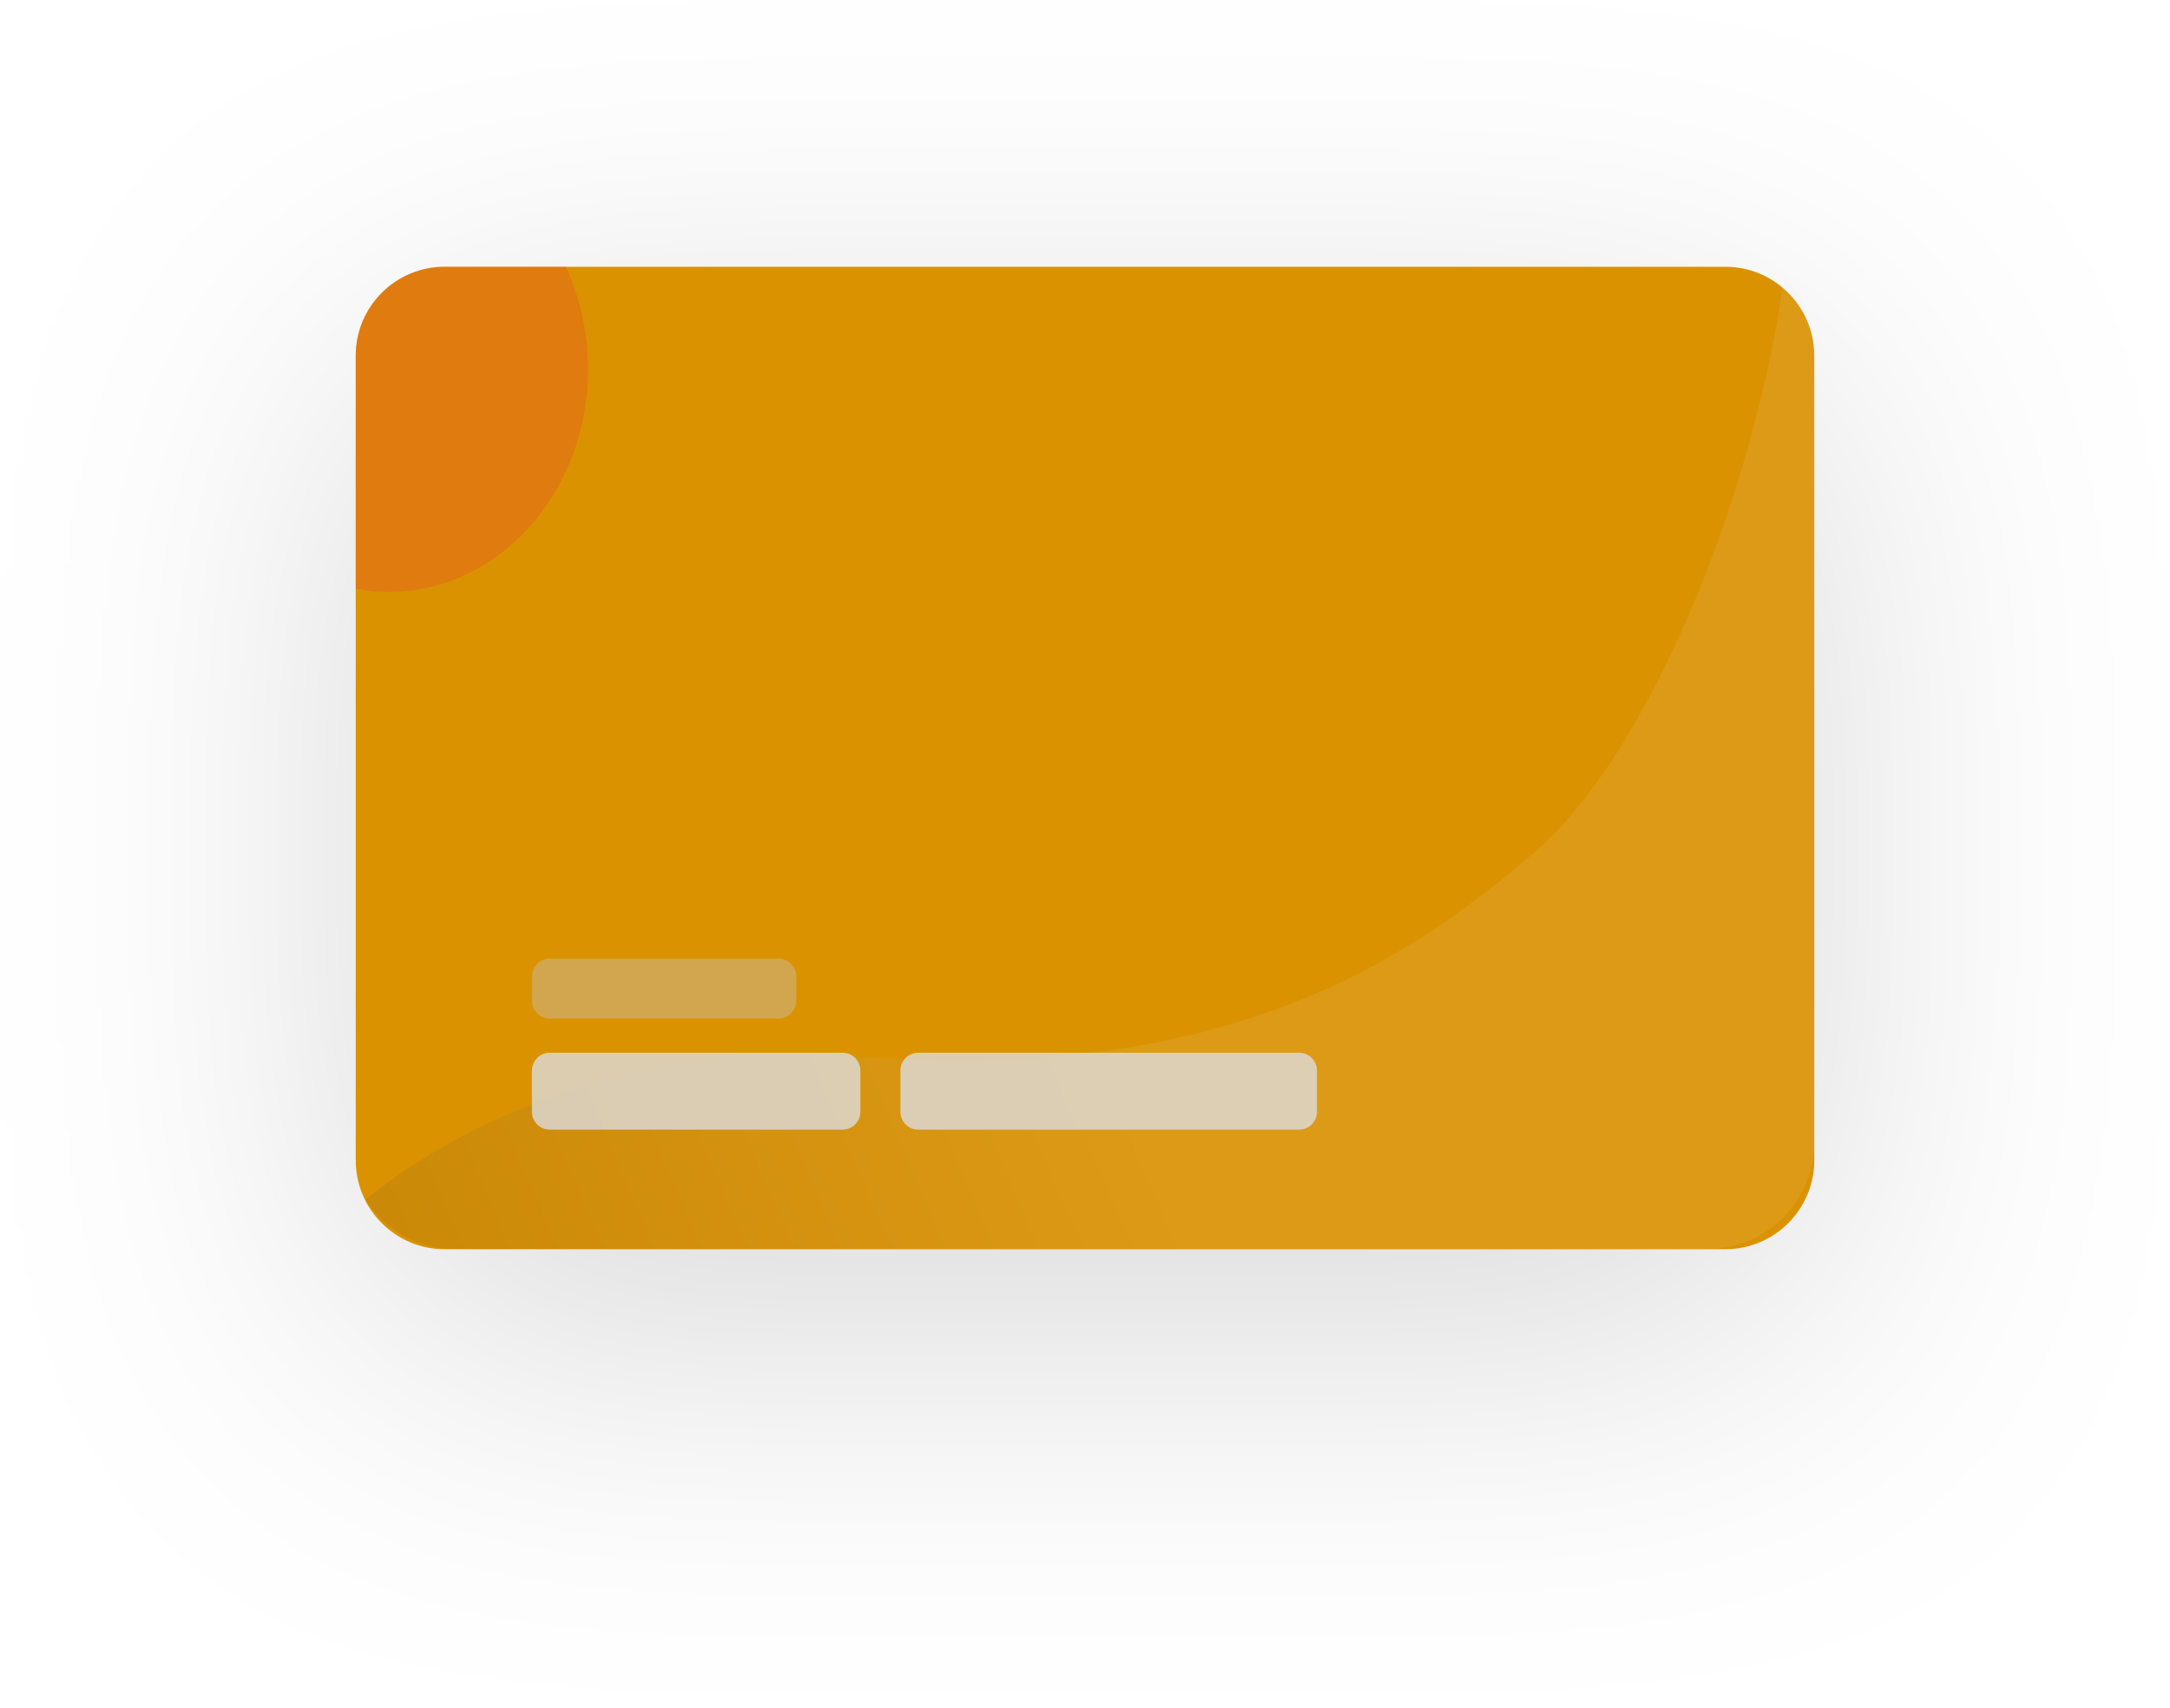
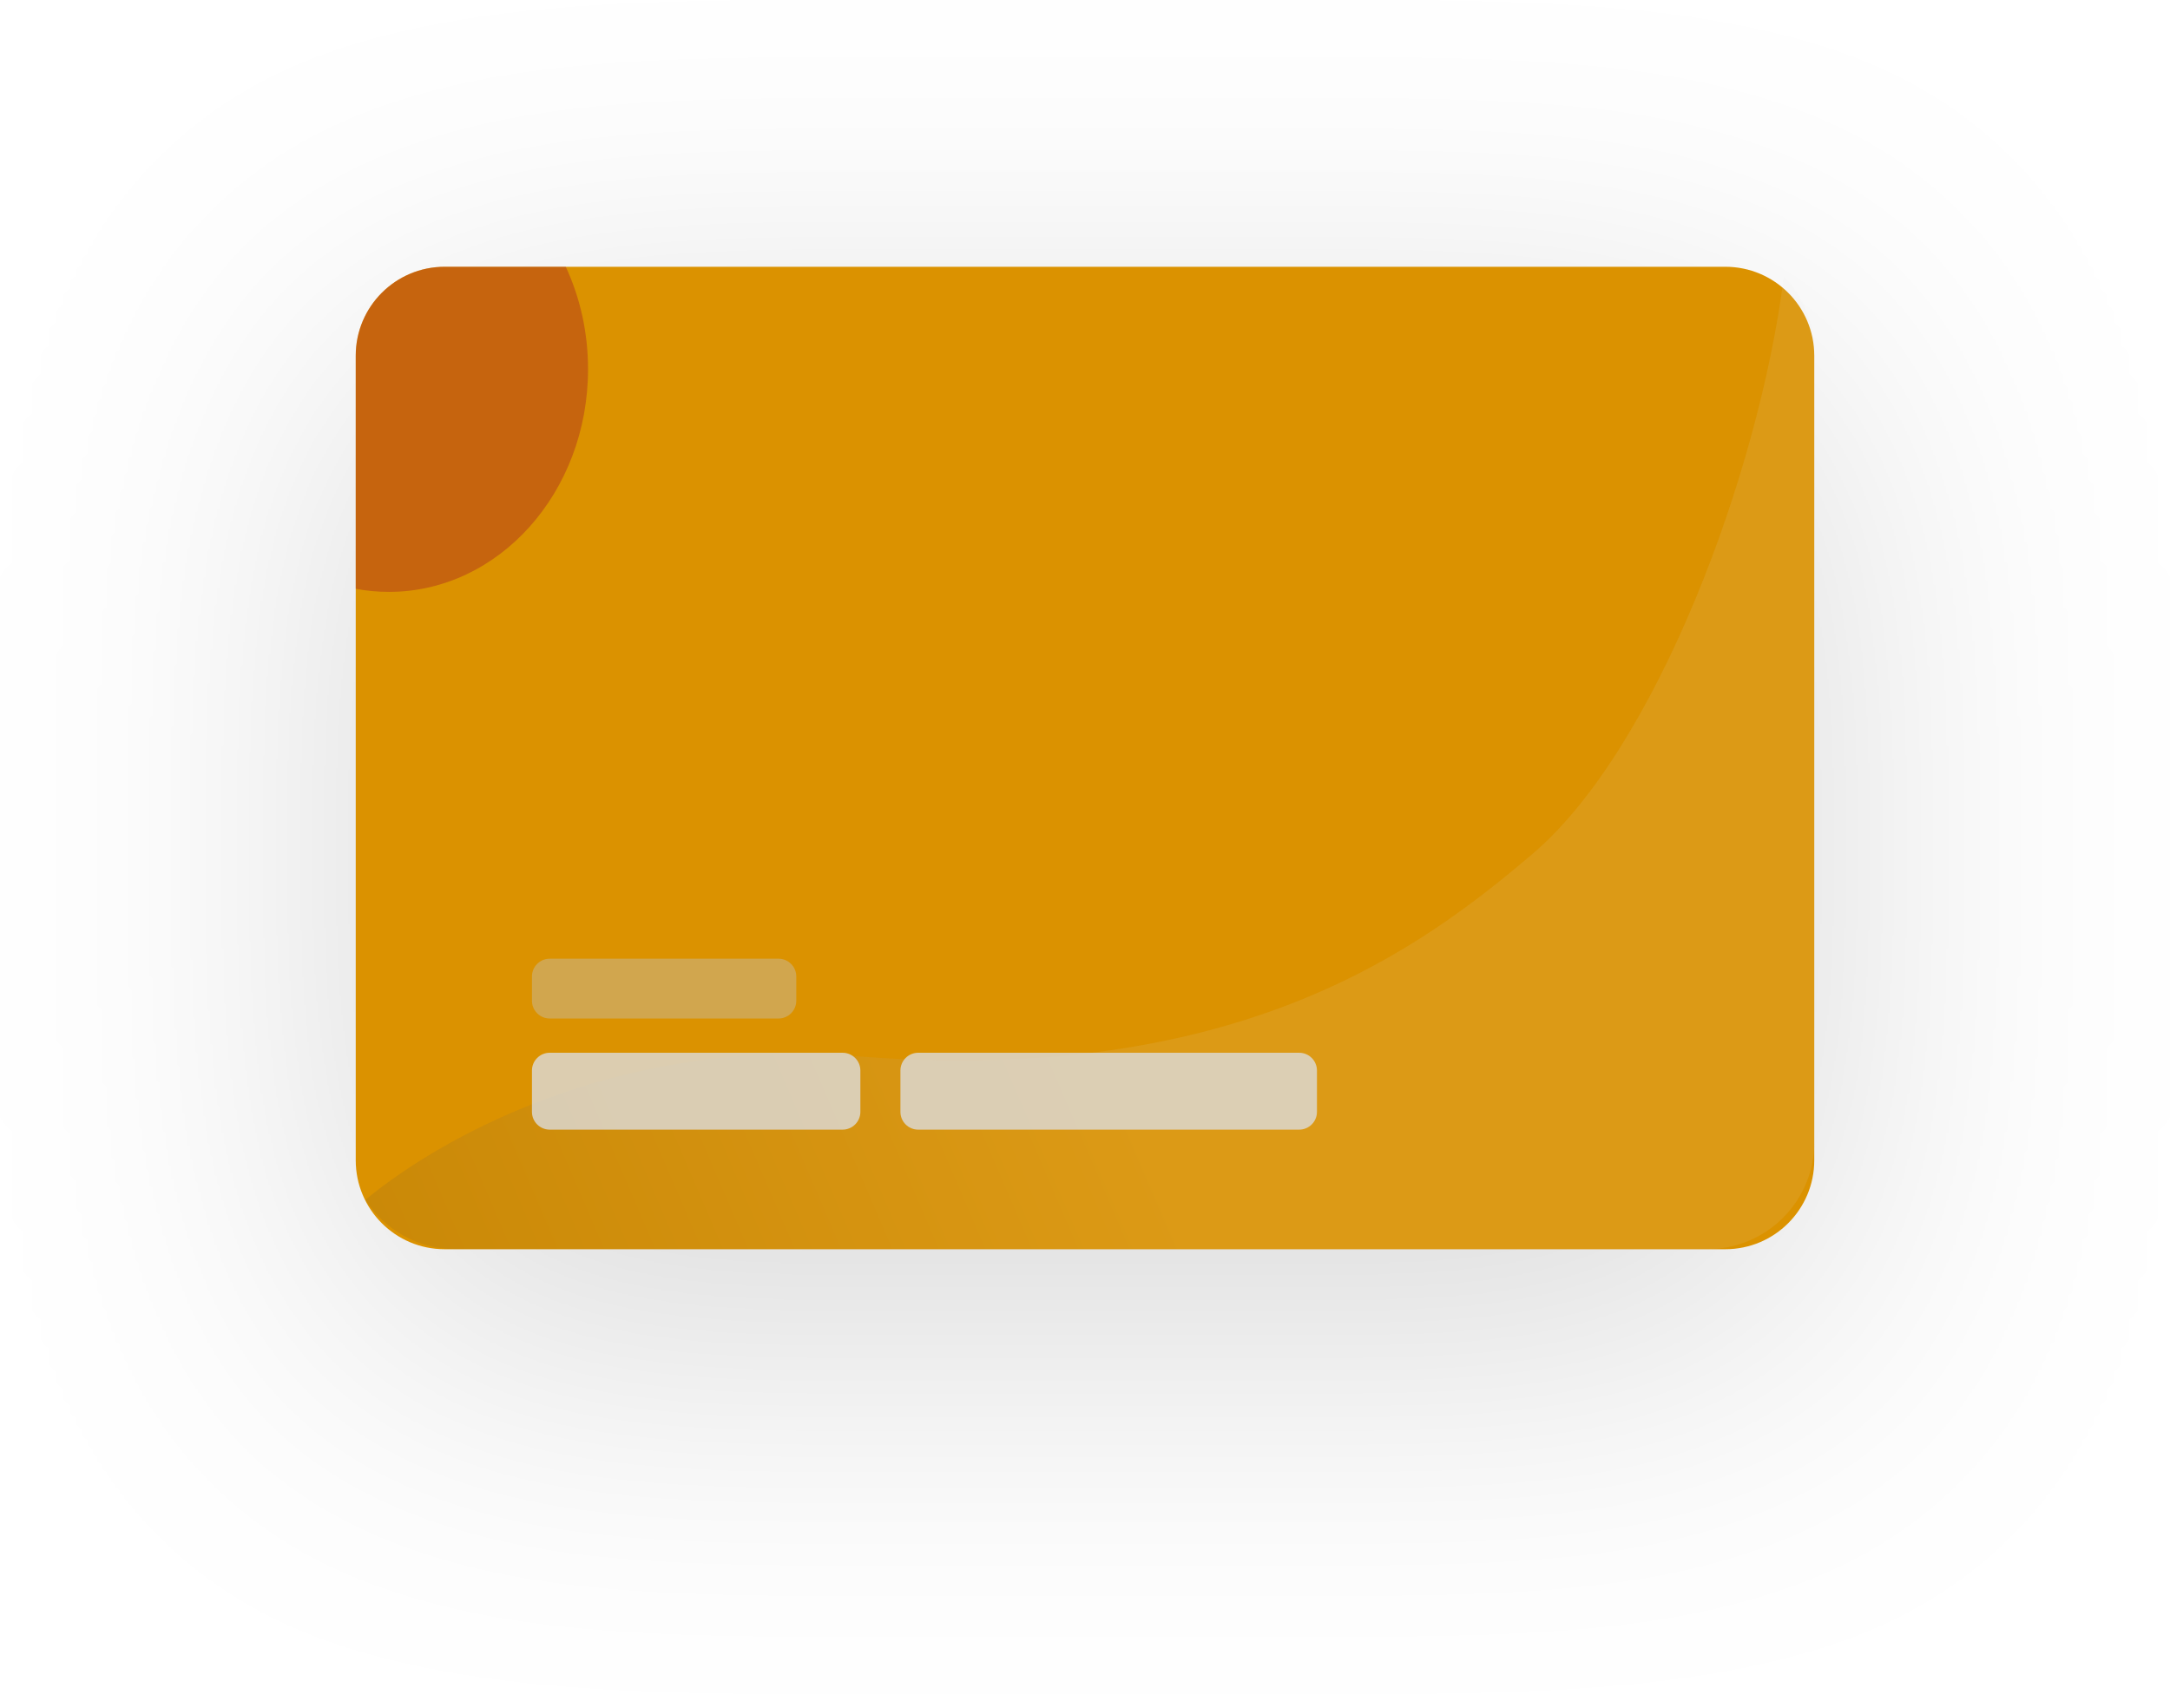
<svg xmlns="http://www.w3.org/2000/svg" width="122" height="96" viewBox="0 0 122 96" fill="none">
  <g filter="url(#filter0_d)">
    <rect x="20" y="15" width="82" height="55.242" rx="5" fill="#DB9200" />
  </g>
  <path opacity="0.1" fill-rule="evenodd" clip-rule="evenodd" d="M20.541 67.463C25.392 63.481 35.372 58.365 48.122 59.386C69.618 61.109 79.942 53.293 86.153 48.02C93.074 42.146 98.88 26.684 100.291 15.555C101.348 16.636 102 18.116 102 19.748V64.234C102 67.547 99.313 70.234 96 70.234H25.598C23.474 70.234 21.607 69.129 20.541 67.463Z" fill="url(#paint0_linear)" />
  <rect x="29.907" y="59.195" width="18.464" height="4.323" rx="1" fill="#DCDCDC" fill-opacity="0.8" />
  <rect x="29.907" y="53.906" width="14.861" height="3.363" rx="1" fill="#C4C4C4" fill-opacity="0.4" />
  <rect x="50.623" y="59.195" width="23.418" height="4.323" rx="1" fill="#DCDCDC" fill-opacity="0.8" />
-   <path fill-rule="evenodd" clip-rule="evenodd" d="M21.866 33.28C28.048 33.28 33.06 27.674 33.06 20.757C33.06 18.681 32.608 16.724 31.809 15H25C22.239 15 20 17.239 20 20V33.107C20.607 33.221 21.23 33.28 21.866 33.28Z" fill="#E95927" fill-opacity="0.4" />
+   <path fill-rule="evenodd" clip-rule="evenodd" d="M21.866 33.28C28.048 33.28 33.06 27.674 33.06 20.757C33.06 18.681 32.608 16.724 31.809 15H25C22.239 15 20 17.239 20 20V33.107C20.607 33.221 21.23 33.28 21.866 33.28Z" fill="#A91F23" fill-opacity="0.4" />
  <defs>
    <filter id="filter0_d" x="0" y="0" width="122" height="95.242" filterUnits="userSpaceOnUse" color-interpolation-filters="sRGB">
      <feFlood flood-opacity="0" result="BackgroundImageFix" />
      <feColorMatrix in="SourceAlpha" type="matrix" values="0 0 0 0 0 0 0 0 0 0 0 0 0 0 0 0 0 0 127 0" />
      <feOffset dy="5" />
      <feGaussianBlur stdDeviation="10" />
      <feColorMatrix type="matrix" values="0 0 0 0 0 0 0 0 0 0 0 0 0 0 0 0 0 0 0.15 0" />
      <feBlend mode="normal" in2="BackgroundImageFix" result="effect1_dropShadow" />
      <feBlend mode="normal" in="SourceGraphic" in2="effect1_dropShadow" result="shape" />
    </filter>
    <linearGradient id="paint0_linear" x1="100.5" y1="18.944" x2="13.932" y2="56.12" gradientUnits="userSpaceOnUse">
      <stop offset="0.531" stop-color="#E3E3E3" />
      <stop offset="1" stop-color="#232B46" />
    </linearGradient>
  </defs>
</svg>
